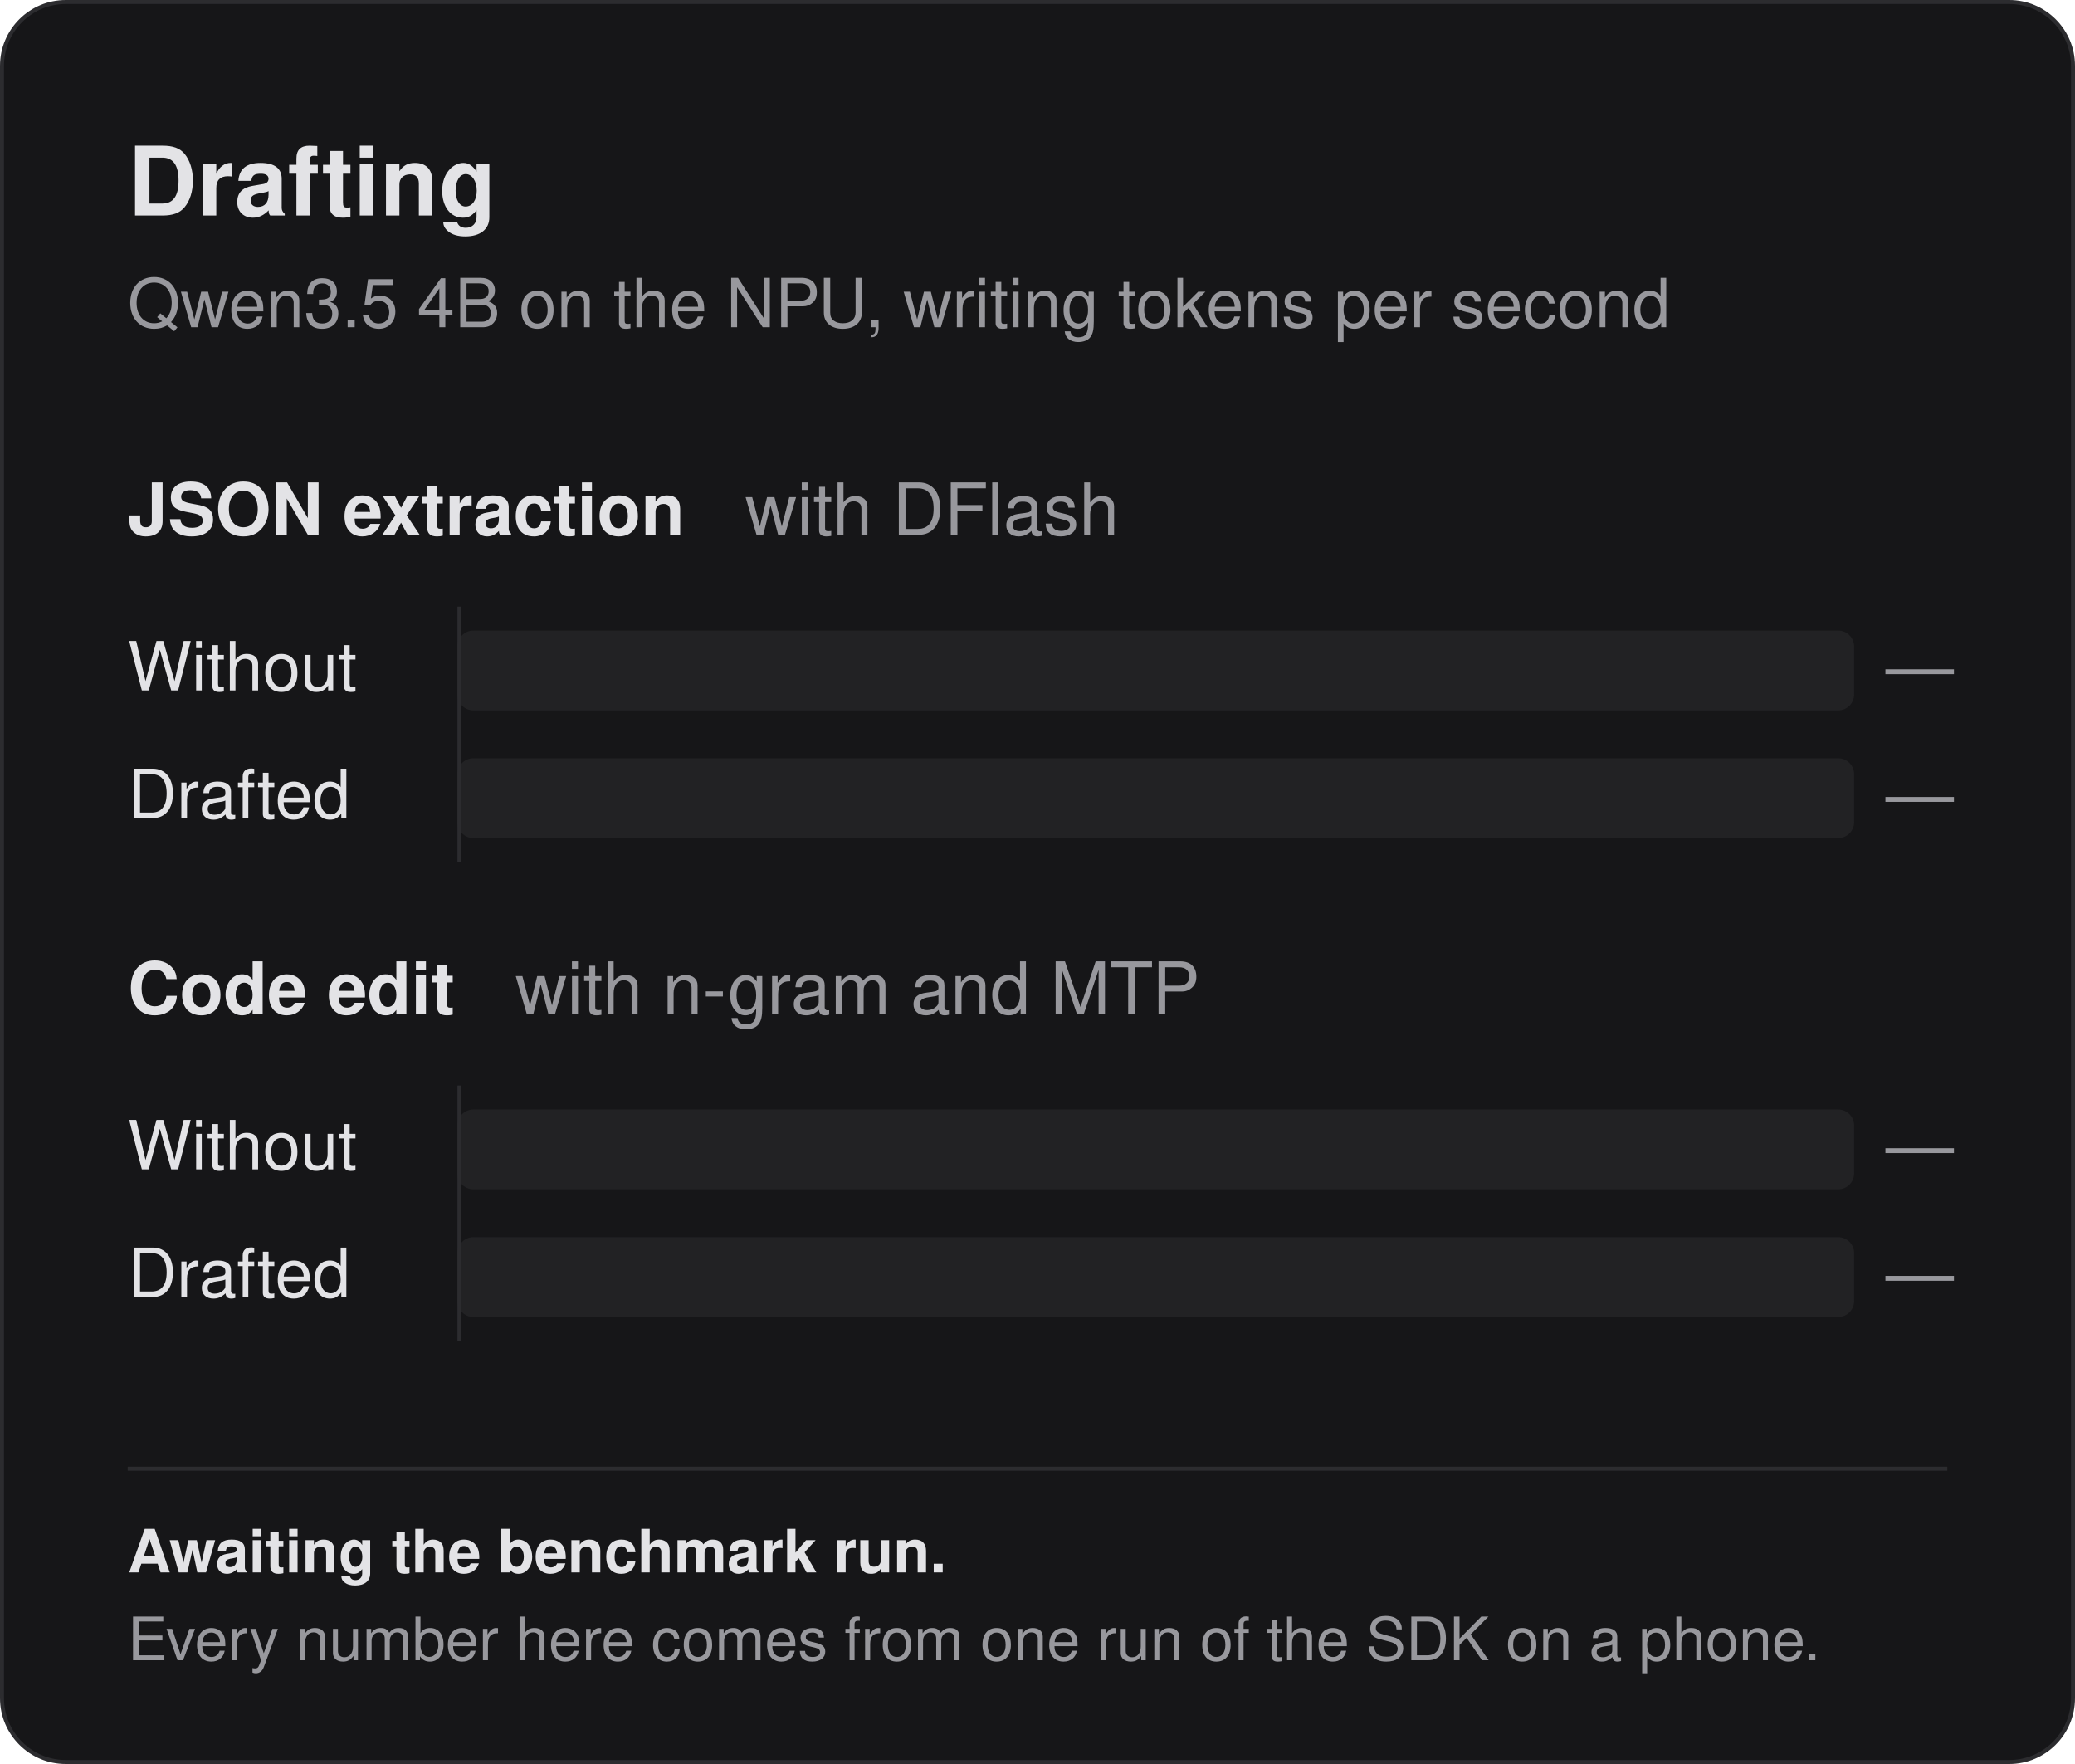
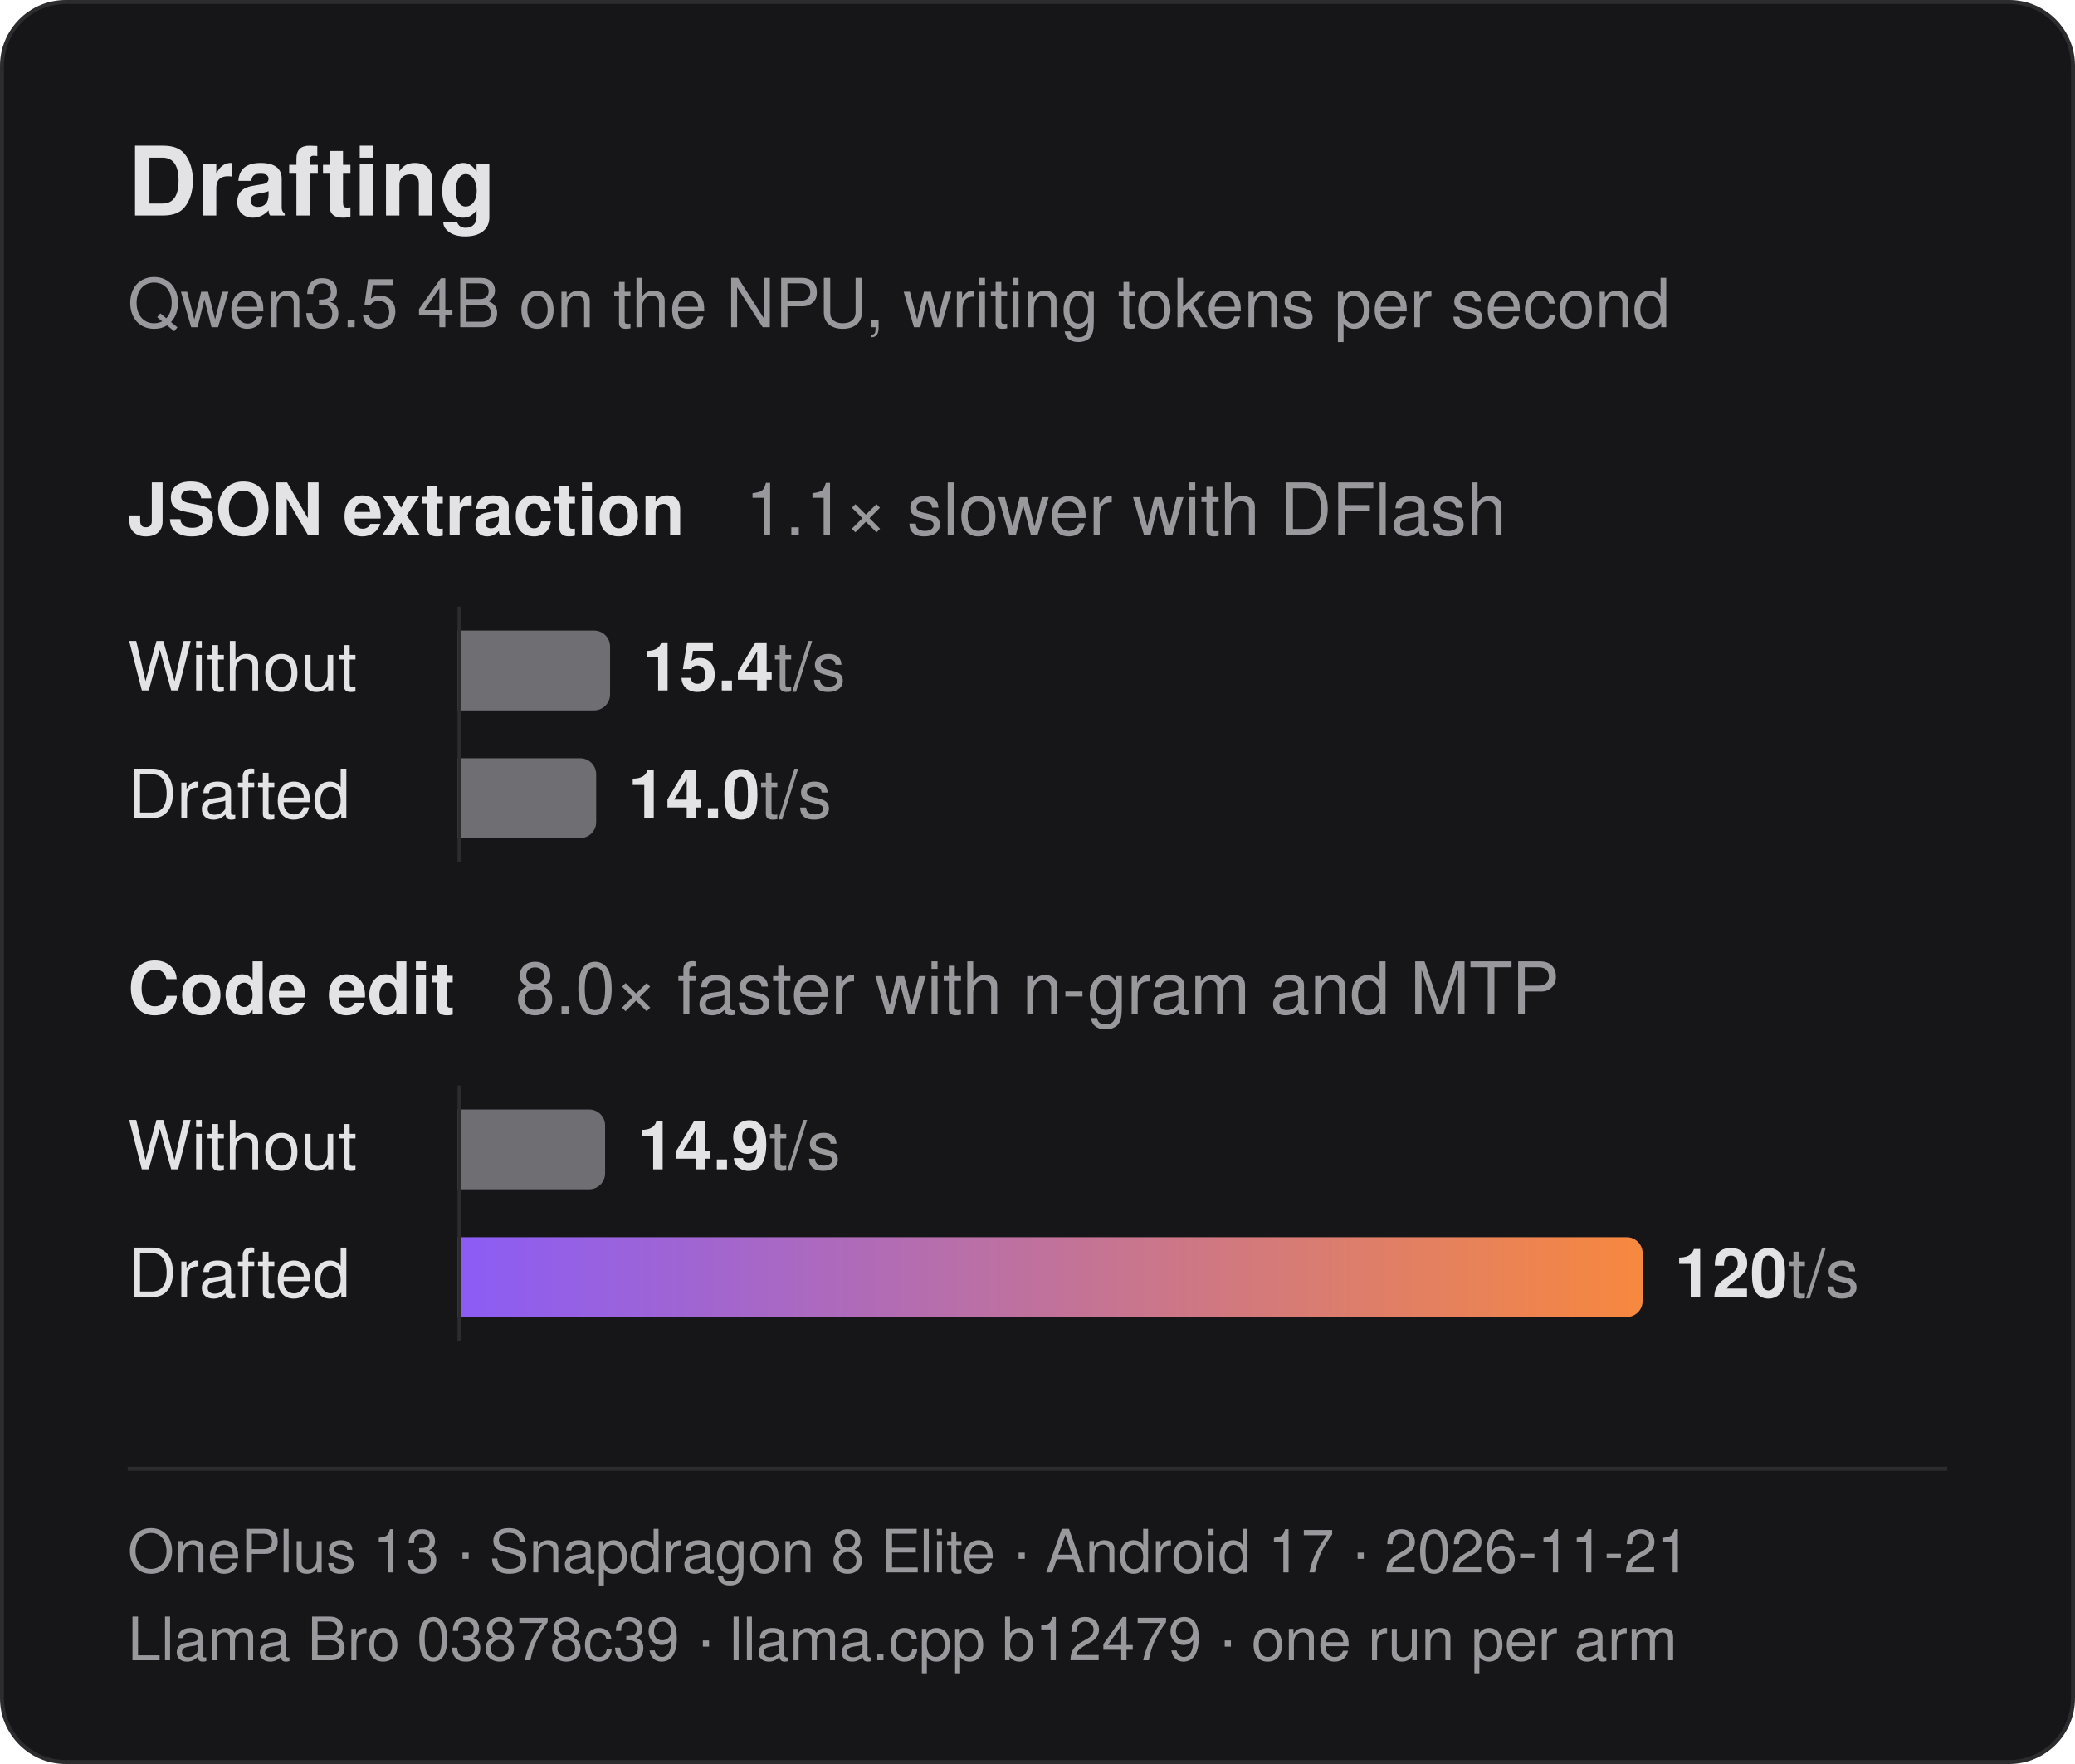
<svg xmlns="http://www.w3.org/2000/svg" viewBox="0 0 520 442" width="520" height="442" role="img" aria-labelledby="title desc" font-family="-apple-system, BlinkMacSystemFont, 'Segoe UI', 'Helvetica Neue', Helvetica, Arial, sans-serif">
  <defs>
    <linearGradient id="accent" x1="0" y1="0" x2="1" y2="0">
      <stop offset="0" stop-color="#8B5CF6" />
      <stop offset="1" stop-color="#F7883F" />
    </linearGradient>
  </defs>
  <rect x="0.5" y="0.5" width="519" height="441" rx="16" fill="#161618" stroke="#2C2C2F" />
  <text x="32" y="54" font-size="24" fill="#E3E3E6" font-weight="600">Drafting</text>
  <text x="32" y="82" font-size="17" fill="#98989D">Qwen3.5 4B on the NPU, writing tokens per second</text>
-   <text x="32" y="134" font-size="18" fill="#E3E3E6" font-weight="600">JSON extraction<tspan dx="15.12" fill="#98989D" font-weight="400">with DFlash</tspan>
+   <text x="32" y="134" font-size="18" fill="#E3E3E6" font-weight="600">JSON extraction<tspan dx="15.12" fill="#98989D" font-weight="400">1.1× slower with DFlash</tspan>
  </text>
  <text x="32" y="173" font-size="17" fill="#E3E3E6">Without</text>
-   <rect x="114.64" y="158" width="350.009" height="20" rx="4" fill="#222224" />
-   <text x="472.649" y="173" font-size="17" fill="#98989D">—</text>
+   <path data-arm="json-off" d="M114.64 158h34.243a4 4 0 0 1 4 4v12a4 4 0 0 1 -4 4h-34.243z" fill="#6E6E73" />
+   <text x="160.883" y="173" font-size="17" fill="#E3E3E6" font-weight="600">15.4<tspan fill="#98989D" font-weight="400"> t/s</tspan>
+   </text>
  <text x="32" y="205" font-size="17" fill="#E3E3E6">Drafted</text>
-   <rect x="114.64" y="190" width="350.009" height="20" rx="4" fill="#222224" />
-   <text x="472.649" y="205" font-size="17" fill="#98989D">—</text>
+   <path data-arm="json-dflash" d="M114.64 190h30.766a4 4 0 0 1 4 4v12a4 4 0 0 1 -4 4h-30.766z" fill="#6E6E73" />
+   <text x="157.406" y="205" font-size="17" fill="#E3E3E6" font-weight="600">14.0<tspan fill="#98989D" font-weight="400"> t/s</tspan>
+   </text>
  <path d="M115.14 152L115.14 216" stroke="#2C2C2F" stroke-width="1" />
-   <text x="32" y="254" font-size="18" fill="#E3E3E6" font-weight="600">Code edit<tspan dx="15.12" fill="#98989D" font-weight="400">with n-gram and MTP</tspan>
+   <text x="32" y="254" font-size="18" fill="#E3E3E6" font-weight="600">Code edit<tspan dx="15.12" fill="#98989D" font-weight="400">8.0× faster with n-gram and MTP</tspan>
  </text>
  <text x="32" y="293" font-size="17" fill="#E3E3E6">Without</text>
-   <rect x="114.64" y="278" width="350.009" height="20" rx="4" fill="#222224" />
-   <text x="472.649" y="293" font-size="17" fill="#98989D">—</text>
+   <path data-arm="edit-off" d="M114.64 278h33.001a4 4 0 0 1 4 4v12a4 4 0 0 1 -4 4h-33.001z" fill="#6E6E73" />
+   <text x="159.641" y="293" font-size="17" fill="#E3E3E6" font-weight="600">14.9<tspan fill="#98989D" font-weight="400"> t/s</tspan>
+   </text>
  <text x="32" y="325" font-size="17" fill="#E3E3E6">Drafted</text>
-   <rect x="114.64" y="310" width="350.009" height="20" rx="4" fill="#222224" />
-   <text x="472.649" y="325" font-size="17" fill="#98989D">—</text>
+   <path data-arm="edit-ngram-mtp" d="M114.64 310h293.003a4 4 0 0 1 4 4v12a4 4 0 0 1 -4 4h-293.003z" fill="url(#accent)" />
+   <text x="419.643" y="325" font-size="17" fill="#E3E3E6" font-weight="600">120<tspan fill="#98989D" font-weight="400"> t/s</tspan>
+   </text>
  <path d="M115.14 272L115.14 336" stroke="#2C2C2F" stroke-width="1" />
  <path d="M32 368L488 368" stroke="#2C2C2F" stroke-width="1" />
-   <text x="32" y="394" font-size="15" fill="#E3E3E6" font-weight="600">Awaiting the benchmark run.</text>
-   <text x="32" y="416" font-size="15" fill="#98989D">Every number here comes from one run of the SDK on a phone.</text>
+   <text x="32" y="394" font-size="15" fill="#98989D">OnePlus 13 · Snapdragon 8 Elite · Android 17 · 2026-11-21</text>
+   <text x="32" y="416" font-size="15" fill="#98989D">Llama Bro 03878c39 · llama.cpp b12479 · one run per arm</text>
</svg>
